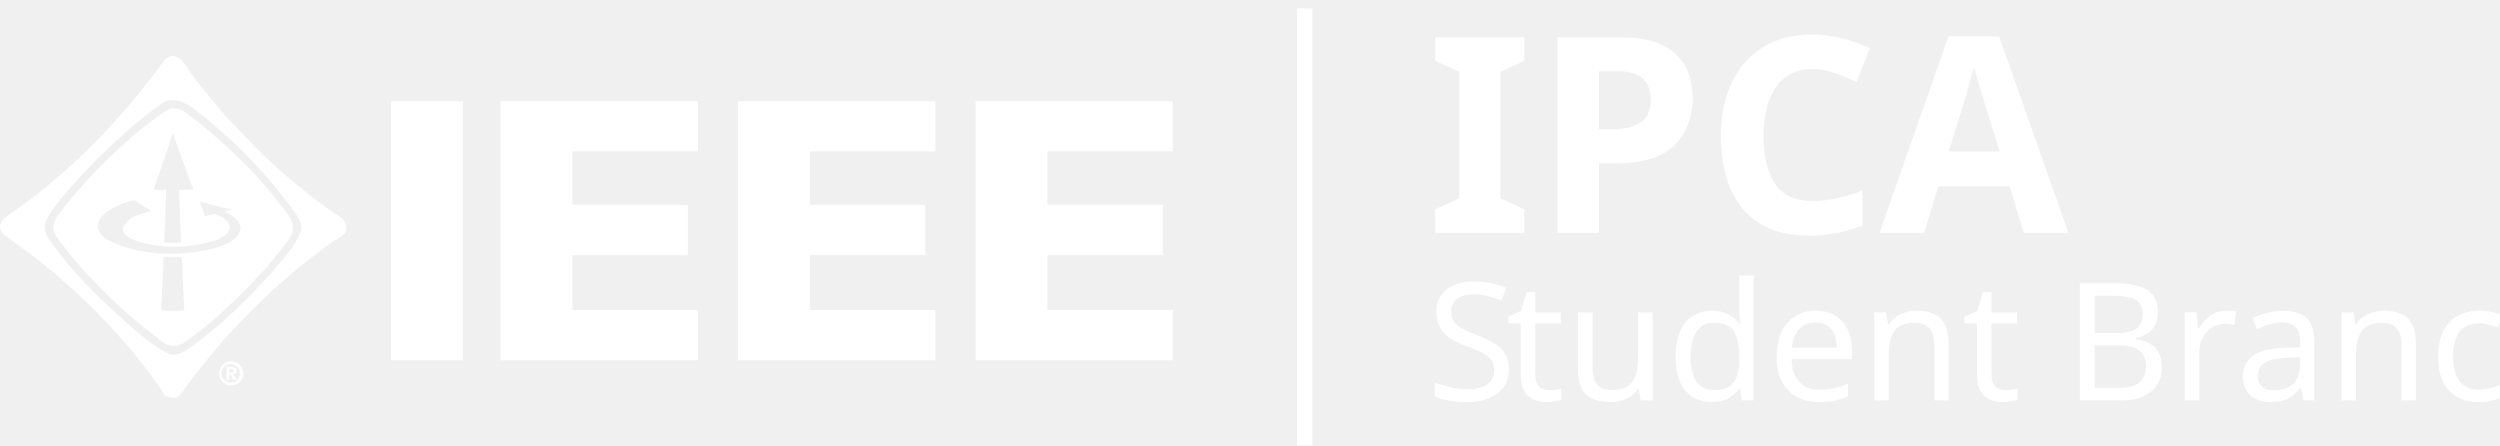
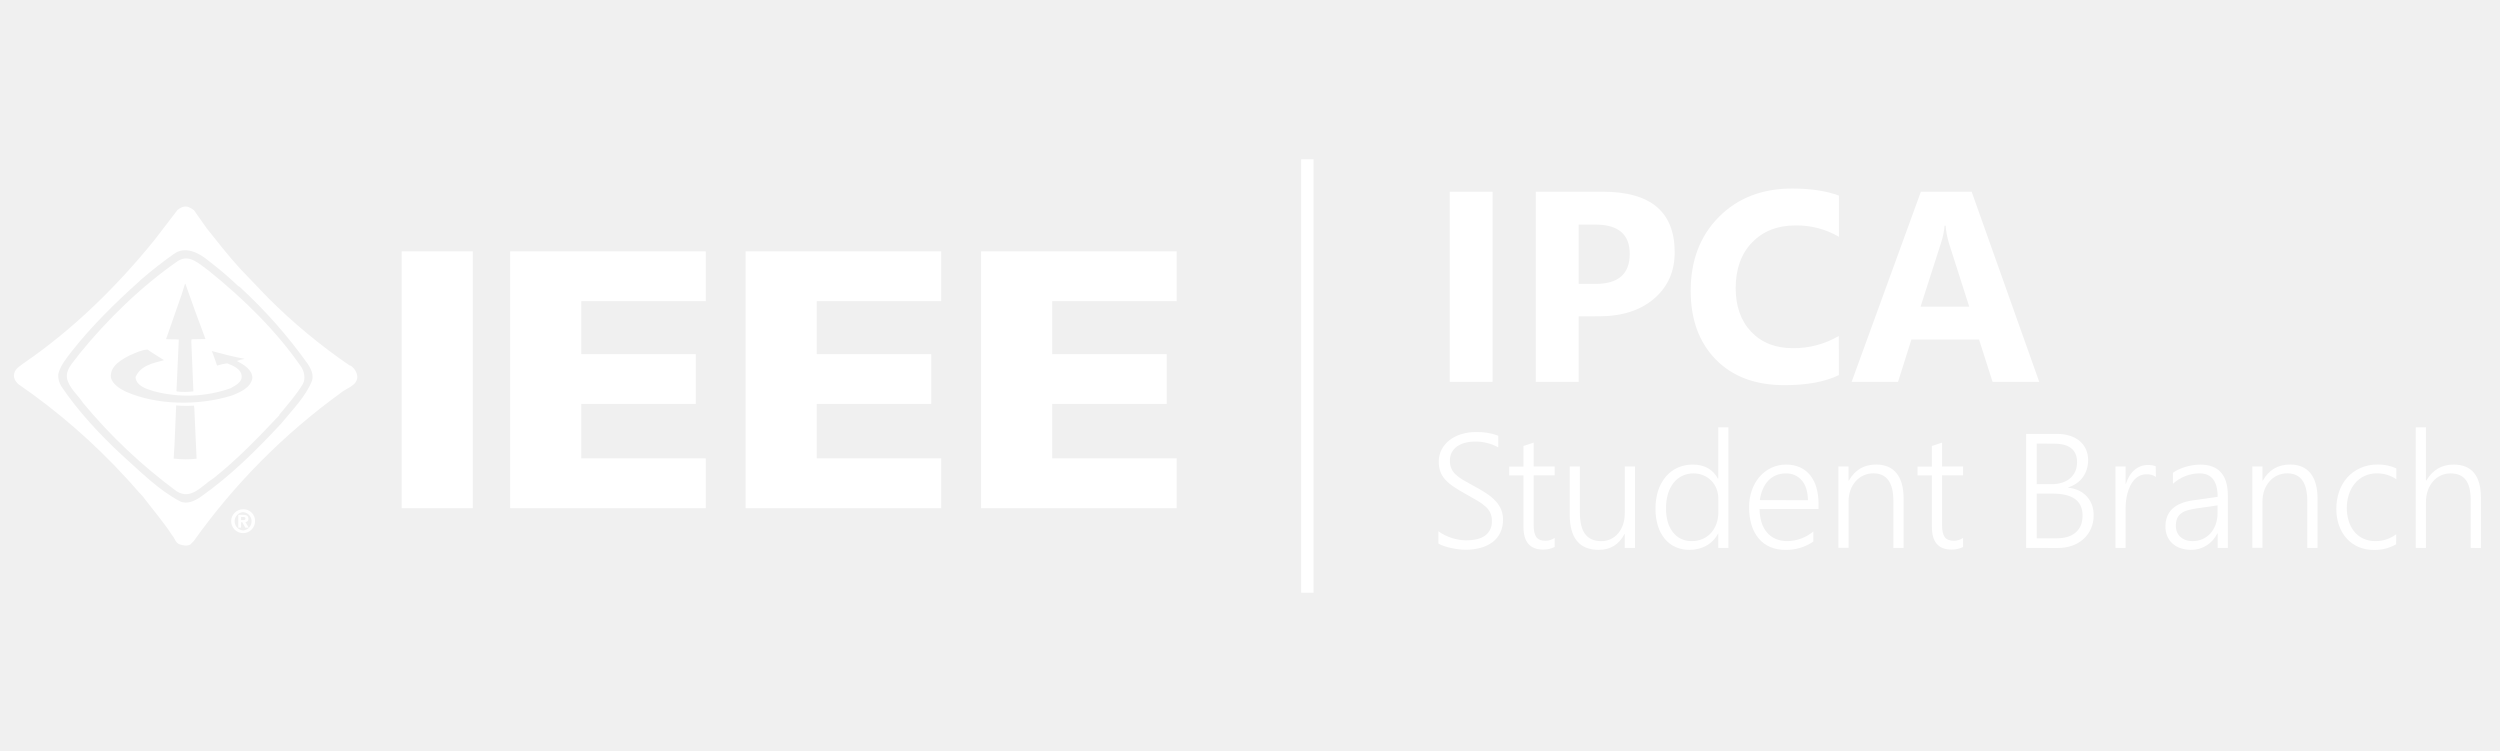
- <svg xmlns="http://www.w3.org/2000/svg" viewBox="0 0 1134.485 202.198">
+ <svg xmlns="http://www.w3.org/2000/svg" viewBox="0 0 1417.32 425.2">
  <defs>
-     <style>.a,.b,.c,.d{isolation:isolate;}.a{font-size:124.29px;font-family:LeelawadeeUI-Bold, Leelawadee UI;font-weight:700;}.a,.c,.d,.e,.f,.g{fill:#fff;}.c,.d{font-size:74.58px;font-family:LeelawadeeUI-Semilight, Leelawadee UI;font-weight:300;}.c{letter-spacing:-0.03em;}.f{fill-rule:evenodd;}.g{stroke:#fff;stroke-miterlimit:10;stroke-width:7px;}</style>
+     <style>.a,.c{fill:#fff;}.b{fill:none;}.c{fill-rule:evenodd;}.d{fill:#035b98;stroke:#fff;stroke-miterlimit:10;stroke-width:7px;}</style>
  </defs>
-   <text class="a" transform="translate(647.314 105.6582)">IPCA</text>
-   <g class="b">
-     <text class="c" transform="translate(647.314 181.6982)">S</text>
-     <text class="d" transform="translate(683.254 181.6982)">tudent Branch</text>
-   </g>
-   <polygon class="e" points="177.494 163.488 177.494 45.928 210.054 45.928 210.054 163.488 177.494 163.488 177.494 163.488" />
-   <polygon class="e" points="227.144 163.488 227.144 45.928 316.704 45.928 316.704 68.718 259.714 68.718 259.714 92.978 312.134 92.978 312.134 115.778 259.714 115.778 259.714 140.688 316.704 140.688 316.704 163.488 227.144 163.488 227.144 163.488" />
-   <polygon class="e" points="334.944 163.488 334.944 45.928 424.484 45.928 424.484 68.718 367.504 68.718 367.504 92.978 419.914 92.978 419.914 115.778 367.504 115.778 367.504 140.688 424.484 140.688 424.484 163.488 334.944 163.488 334.944 163.488" />
-   <polygon class="e" points="442.714 163.488 442.714 45.928 532.264 45.928 532.264 68.718 475.294 68.718 475.294 92.978 527.714 92.978 527.714 115.778 475.294 115.778 475.294 140.688 532.264 140.688 532.264 163.488 442.714 163.488 442.714 163.488" />
-   <path class="e" d="M82.942,70.57c5.19-4,11.72-.68,16.09,3a156.602,156.602,0,0,1,13.52,11.54l.76.44a223.851,223.851,0,0,1,31.14,35.31c1.43,2.2,2.7,4.69,1.9,7.6-2.9,7.37-8.9,13.25-14.14,19.67-11.32,12.19-23.27,24-36.64,33.4-2.71,1.91-6.36,3.68-9.6,2.16-9.84-5.16-18.15-13.6-26.76-21.29-10-9.26-20-20.05-27.6-31.34a9.25,9.25,0,0,1-1.41-5.62c1-3.9,3.64-7.1,6.17-10.39,9-11.4,19.91-22.22,31-32.1a7.729,7.729,0,0,1,1.13-1.05c4.75-4.11,9.48-7.75,14.46-11.33Zm15.22-11.86-5.88-8.33a10.85,10.85,0,0,0-2.42-1.38c-1.73-.75-3.6.15-5,1.23l-10.64,13.85c-17.06,21.13-37.26,40.87-59.3,56-1.74,1.36-4.33,2.69-4.87,4.94-.58,2,.47,3.68,1.72,4.93a290.13,290.13,0,0,1,49.54,43c2.66,2.8,4.83,5.59,7.43,8.22,4.39,5.84,9.56,11.73,13.59,18,1.27,1.33,1.49,3.5,3.47,4.15,1.55.54,3.46.9,4.94,0l1.47-1.48a294.35,294.35,0,0,1,67.24-67.82c2.59-2.31,7.53-3.17,7.6-7.47a6.8,6.8,0,0,0-3-5l-.43-.07a260.531,260.531,0,0,1-37.4-30.92l-12.92-13.49c-5.23-5.8-10.32-12.22-15.15-18.35Zm-13.31,15c5.3-3.61,10.07,1.44,14.18,4.33,15.9,12.8,30.91,27.45,42.34,44,1.44,2.13,2.09,5.45.8,7.86-3,5-7,9.46-10.75,14v.25c-9.46,10.07-19.44,20.41-30.23,28.93-5.27,3.21-10.1,10.21-16.88,5.87a243.65,243.65,0,0,1-42.75-40.24c-2.13-3.31-5.44-6-6.92-9.77-2.06-5.08,2.48-8.73,5.09-12.56,12.77-15.75,28.63-31.2,45.12-42.59Zm3.35,10.39-1.44,4.61-7.22,20.67c1.81.18,4,0,5.82.18v.17l-1,23.38.18.25a30.7,30.7,0,0,0,7.54-.06v-.37l-.94-22.67.14-.77,6.35-.11c-3.17-8.36-6.24-16.81-9.2-25.28Zm-24.56,32.38c-4,2-10,5.09-9.34,10.64.87,3,4.15,5,6.74,6.24,14.41,6.35,33.41,6.58,48.56,1.86,3.74-1.45,8.76-3.54,9.45-8.12,0-3.79-4-6.17-6.93-7.62v-.18a12.77,12.77,0,0,1,3.2-.86v-.1c-5.08-.91-10-2.24-14.89-3.54,1,2.16,1.63,4.43,2.42,6.67a27.48,27.48,0,0,1,4.58-1c2.6,1,6.31,2.46,6.68,5.7.28,3-3,4.51-5.13,5.74a59.44,59.44,0,0,1-35.21,1.36c-3.2-1-7.82-2.3-8.22-6.38,2.27-5.37,8.15-6.48,13.06-7.79-2.52-1.62-5.09-3.06-7.53-4.87-2.64.15-5.06,1.3-7.44,2.34Zm20.52,23.31c-.43,8.3-.53,16-1.15,24.31a46.001,46.001,0,0,0,10.5.07l-1.06-23.16-.18-1.1a56.771,56.771,0,0,1-8.12-.08Z" transform="translate(-9.88809 -23.32178)" />
-   <path class="f" d="M114.802,187.31a5.47,5.47,0,1,0,5.47,5.47l0-.02a5.28,5.28,0,0,0-5.104-5.451Q114.985,187.303,114.802,187.31Zm0,9.66h0a4.2,4.2,0,1,1,3.911-4.471q.009.135.009.271a4,4,0,0,1-3.794,4.196Q114.865,196.969,114.802,196.97Zm2.45-5.37c0-1.35-.89-1.77-2.42-1.77h-2.19v5.88h1.25v-2.47h.6l1.35,2.47h1.5l-1.51-2.58a1.38,1.38,0,0,0,1.42-1.53Zm-2.24.64h-1.12v-1.42h.89c.48,0,1.13,0,1.13.65s-.33.77-.9.77Z" transform="translate(-9.88809 -23.32178)" />
-   <line class="g" x1="592.074" y1="3.768" x2="592.074" y2="202.198" />
+   <path class="a" d="M846.19,216.48H821.91V108.69h24.28Z" />
+   <path class="a" d="M895,179.35v37.13H870.69V108.69h38q40.74,0,40.74,34.35,0,16.25-11.69,26.27t-31.23,10Zm0-52v33.6h9.55q19.4,0,19.39-17,0-16.62-19.39-16.62Z" />
+   <path class="a" d="M1042.52,212.65q-11.8,5.72-30.82,5.71-24.8,0-39-14.58t-14.2-38.86q0-25.86,16-41.95t41.45-16.08q15.8,0,26.61,4v23.38a47.11,47.11,0,0,0-24.65-6.46q-15.2,0-24.51,9.54T984,163.19q0,15.63,8.8,24.91t23.67,9.29a50.5,50.5,0,0,0,26-6.92Z" />
+   <path class="a" d="M1156.1,216.48h-26.46l-7.67-24h-38.33l-7.59,24h-26.31L1089,108.69h28.79Zm-39.69-42.62-11.58-36.23a47.27,47.27,0,0,1-1.8-9.69h-.6a41.26,41.26,0,0,1-1.88,9.39l-11.73,36.53Z" />
+   <path class="a" d="M815.45,301.18a22.16,22.16,0,0,0,3.58,2.18,28.92,28.92,0,0,0,4,1.63,30.09,30.09,0,0,0,4.12,1,25.35,25.35,0,0,0,4,.34q7.35,0,11-2.84a9.76,9.76,0,0,0,3.65-8.17,10.88,10.88,0,0,0-.86-4.48,11.05,11.05,0,0,0-2.66-3.59,26.94,26.94,0,0,0-4.56-3.31q-2.75-1.65-6.49-3.72-4.14-2.26-7.1-4.27a25.77,25.77,0,0,1-4.83-4.1,13.92,13.92,0,0,1-2.75-4.53,16.49,16.49,0,0,1-.88-5.55,14.7,14.7,0,0,1,1.67-7,16.5,16.5,0,0,1,4.51-5.3,20.9,20.9,0,0,1,6.65-3.35,27.29,27.29,0,0,1,8.14-1.18A33.72,33.72,0,0,1,849.41,247v6.63A26.56,26.56,0,0,0,836,250.35a20.32,20.32,0,0,0-5.44.7,14.28,14.28,0,0,0-4.46,2,9.81,9.81,0,0,0-3,3.36,9.49,9.49,0,0,0-1.11,4.67,11.44,11.44,0,0,0,.75,4.35,10.2,10.2,0,0,0,2.39,3.45,23,23,0,0,0,4.32,3.23c1.79,1.06,4,2.29,6.57,3.67a78.42,78.42,0,0,1,7.08,4.22,27.7,27.7,0,0,1,5,4.28,16.15,16.15,0,0,1,3,4.74,15,15,0,0,1,1,5.57,16.81,16.81,0,0,1-1.58,7.46,14.64,14.64,0,0,1-4.42,5.35,20.12,20.12,0,0,1-6.77,3.2,32.32,32.32,0,0,1-8.61,1.08,31,31,0,0,1-3.65-.25,41.3,41.3,0,0,1-4.29-.72,39.84,39.84,0,0,1-4.12-1.13,14.53,14.53,0,0,1-3.18-1.42Z" />
+   <path class="a" d="M881.38,310.11a14.32,14.32,0,0,1-6.49,1.48q-11.19,0-11.19-12.89V269.52h-8.11v-5h8.11V252.83l5.78-1.89v13.53h11.9v5h-11.9v28.27q0,4.69,1.53,6.77t5.18,2.07a9.33,9.33,0,0,0,5.19-1.62Z" />
+   <path class="a" d="M921.11,310.65V302.8h-.18q-4.68,8.93-14.56,8.93-16.47,0-16.46-20.12V264.47h5.77v26.06q0,8.31,3,12.27t9,4a12.63,12.63,0,0,0,5.44-1.15,12.44,12.44,0,0,0,4.24-3.25,15.09,15.09,0,0,0,2.77-5,20.18,20.18,0,0,0,1-6.49V264.47h5.78v46.18Z" />
+   <path class="a" d="M974.15,310.65v-8.12H974a16.39,16.39,0,0,1-6.56,6.79,19.29,19.29,0,0,1-9.68,2.41,18.89,18.89,0,0,1-7.87-1.6,16.91,16.91,0,0,1-6.06-4.62,21.47,21.47,0,0,1-3.9-7.31,31.6,31.6,0,0,1-1.38-9.7A33,33,0,0,1,940,278.29a23.75,23.75,0,0,1,4.29-7.94,19.26,19.26,0,0,1,6.67-5.14,20.2,20.2,0,0,1,8.68-1.83q10,0,14.3,8h.18V242.28h5.77v68.37Zm0-27.87a15.16,15.16,0,0,0-1-5.64,14.15,14.15,0,0,0-2.88-4.56,13.59,13.59,0,0,0-4.45-3.06,14.18,14.18,0,0,0-5.7-1.13,14.67,14.67,0,0,0-6.31,1.35,13.84,13.84,0,0,0-4.94,3.9,18.84,18.84,0,0,0-3.21,6.2,27.9,27.9,0,0,0-1.14,8.3,27.49,27.49,0,0,0,1,7.85,16.92,16.92,0,0,0,3,5.86,12.78,12.78,0,0,0,4.57,3.66,13.67,13.67,0,0,0,5.91,1.26,15.37,15.37,0,0,0,6.34-1.26,13.82,13.82,0,0,0,4.78-3.48,15.6,15.6,0,0,0,3-5.18,18.78,18.78,0,0,0,1.06-6.36Z" />
+   <path class="a" d="M997.56,288.59a26,26,0,0,0,1.12,7.63,16.16,16.16,0,0,0,3.12,5.72,13.32,13.32,0,0,0,4.94,3.59,16.47,16.47,0,0,0,6.56,1.24,23.46,23.46,0,0,0,14.74-5.46V307a26.87,26.87,0,0,1-16,4.74,21.19,21.19,0,0,1-8.43-1.62,17.52,17.52,0,0,1-6.45-4.72,21.4,21.4,0,0,1-4.11-7.6,33.72,33.72,0,0,1-1.44-10.28,28.11,28.11,0,0,1,1.58-9.6,23.71,23.71,0,0,1,4.37-7.65,20.32,20.32,0,0,1,6.63-5.05,19.23,19.23,0,0,1,8.39-1.83,18.83,18.83,0,0,1,7.89,1.56,15.53,15.53,0,0,1,5.75,4.44,20.09,20.09,0,0,1,3.54,7,33,33,0,0,1,1.22,9.29v2.88Zm27.42-5q-.13-7.21-3.43-11.18a11.24,11.24,0,0,0-9.15-4,14.1,14.1,0,0,0-5.44,1,13,13,0,0,0-4.4,3,16.17,16.17,0,0,0-3.13,4.78,23.87,23.87,0,0,0-1.74,6.33Z" />
+   <path class="a" d="M1073.41,310.65V284q0-15.65-11.36-15.65a13.16,13.16,0,0,0-5.59,1.19,13.49,13.49,0,0,0-4.45,3.32,15.71,15.71,0,0,0-2.93,5,18.37,18.37,0,0,0-1.06,6.29v26.43h-5.77V264.47H1048v8h.18q5.15-9.11,15.47-9.11,7.57,0,11.55,4.92t4,14.21v28.14Z" />
+   <path class="a" d="M1112.92,310.11a14.32,14.32,0,0,1-6.49,1.48q-11.19,0-11.19-12.89V269.52h-8.12v-5h8.12V252.83l5.77-1.89v13.53h11.91v5H1101v28.27c0,3.13.52,5.39,1.54,6.77s2.75,2.07,5.18,2.07a9.33,9.33,0,0,0,5.19-1.62Z" />
+   <path class="a" d="M1148.68,310.65V246h17.68a22.71,22.71,0,0,1,7.24,1.08,16.17,16.17,0,0,1,5.5,3,13.21,13.21,0,0,1,3.5,4.71,14.83,14.83,0,0,1,1.22,6.05,17.36,17.36,0,0,1-.77,5.23,15.64,15.64,0,0,1-2.21,4.44,14.42,14.42,0,0,1-3.54,3.47,17.58,17.58,0,0,1-4.76,2.33v.18a17.41,17.41,0,0,1,5.91,1.58,14.72,14.72,0,0,1,4.55,3.29,14.39,14.39,0,0,1,2.94,4.76,16.71,16.71,0,0,1,1,6,18.57,18.57,0,0,1-1.48,7.51,17.21,17.21,0,0,1-4.18,5.86,18.88,18.88,0,0,1-6.38,3.81,23.4,23.4,0,0,1-8.16,1.36Zm6-59.17v23h8.39a19.39,19.39,0,0,0,6-.85,13,13,0,0,0,4.56-2.49,10.88,10.88,0,0,0,2.91-3.92,12.8,12.8,0,0,0,1-5.18q0-10.52-13.08-10.51Zm0,28.36v25.35h11.14q7.17,0,11-3.36t3.85-9.54q0-12.45-16.91-12.45Z" />
+   <path class="a" d="M1222.24,270.37a8.64,8.64,0,0,0-5.23-1.48,9,9,0,0,0-4.06.87,10.45,10.45,0,0,0-3.09,2.37,13.89,13.89,0,0,0-2.25,3.45,23.42,23.42,0,0,0-1.49,4.08,28.93,28.93,0,0,0-.81,4.29,35,35,0,0,0-.25,4.1v22.6h-5.73V264.47h5.73v9.87h.18a20.44,20.44,0,0,1,2-4.53,14.22,14.22,0,0,1,2.86-3.38,12.09,12.09,0,0,1,3.54-2.1,11.42,11.42,0,0,1,4-.72,15.6,15.6,0,0,1,2.5.18,9.5,9.5,0,0,1,2,.54Z" />
+   <path class="a" d="M1257.24,310.65v-8.21h-.18a17,17,0,0,1-6.16,6.85,16.25,16.25,0,0,1-8.82,2.44,18.06,18.06,0,0,1-6-1,12.85,12.85,0,0,1-4.55-2.68,11.88,11.88,0,0,1-2.89-4.17,14,14,0,0,1-1-5.37q0-6.27,3.88-10t11.72-4.85l14-2q0-13.31-10.33-13.3a22.57,22.57,0,0,0-15,5.91V268a19.58,19.58,0,0,1,3.27-1.87,29.74,29.74,0,0,1,3.85-1.44,32.32,32.32,0,0,1,4.17-.95,27.48,27.48,0,0,1,4.18-.34q7.71,0,11.65,4.33t4,12.9v30Zm-11.91-22.42a36.17,36.17,0,0,0-5.32,1.13,10.86,10.86,0,0,0-3.65,1.83,6.68,6.68,0,0,0-2.12,2.84,11.3,11.3,0,0,0-.68,4.17,9,9,0,0,0,.65,3.43,7.77,7.77,0,0,0,1.9,2.73,8.69,8.69,0,0,0,3,1.78,12.06,12.06,0,0,0,4,.63,13.32,13.32,0,0,0,10.08-4.42,15.26,15.26,0,0,0,2.93-5,18.26,18.26,0,0,0,1.06-6.27v-4.56Z" />
+   <path class="a" d="M1308.06,310.65V284q0-15.65-11.36-15.65a13.19,13.19,0,0,0-5.59,1.19,13.35,13.35,0,0,0-4.44,3.32,15.55,15.55,0,0,0-2.94,5,18.37,18.37,0,0,0-1.06,6.29v26.43h-5.77V264.47h5.77v8h.18q5.14-9.11,15.47-9.11,7.58,0,11.55,4.92t4,14.21v28.14Z" />
+   <path class="a" d="M1358.44,308.57a24.17,24.17,0,0,1-12.45,3.2,21.37,21.37,0,0,1-8.93-1.71,19.52,19.52,0,0,1-6.76-4.89,21.81,21.81,0,0,1-4.29-7.4,28,28,0,0,1-1.48-9.27,29.81,29.81,0,0,1,1.57-9.76,23.54,23.54,0,0,1,4.6-8,21.77,21.77,0,0,1,7.4-5.39,23.88,23.88,0,0,1,10-2,24.44,24.44,0,0,1,10.46,2.21v6.14a19.35,19.35,0,0,0-10.91-3.34,16.42,16.42,0,0,0-7.3,1.56,15.5,15.5,0,0,0-5.39,4.24,18.89,18.89,0,0,0-3.34,6.26,24.66,24.66,0,0,0-1.15,7.6,25.38,25.38,0,0,0,1,7.08,17.4,17.4,0,0,0,3,6,14.34,14.34,0,0,0,5.07,4.12,15.83,15.83,0,0,0,7.21,1.54,19.2,19.2,0,0,0,11.73-3.88Z" />
+   <path class="a" d="M1400.7,310.65V283.5q0-7.75-2.8-11.44t-8.7-3.67a13,13,0,0,0-9.74,4.37,15.94,15.94,0,0,0-3,5.17,19.74,19.74,0,0,0-1.12,6.88v25.84h-5.78V242.28h5.78v30.17h.18q5.4-9.07,15.51-9.07,7.71,0,11.59,4.74t3.88,14v28.55Z" />
+   <polygon class="a" points="227.71 288.1 227.71 142.5 268.04 142.5 268.04 288.1 227.71 288.1 227.71 288.1" />
+   <polygon class="a" points="289.21 288.1 289.21 142.5 400.12 142.5 400.12 170.73 329.54 170.73 329.54 200.77 394.47 200.77 394.47 229.01 329.54 229.01 329.54 259.86 400.12 259.86 400.12 288.1 289.21 288.1 289.21 288.1" />
+   <polygon class="a" points="422.72 288.1 422.72 142.5 533.6 142.5 533.6 170.73 463.04 170.73 463.04 200.77 527.95 200.77 527.95 229.01 463.04 229.01 463.04 259.86 533.6 259.86 533.6 288.1 422.72 288.1 422.72 288.1" />
+   <polygon class="a" points="556.18 288.1 556.18 142.5 667.1 142.5 667.1 170.73 596.54 170.73 596.54 200.77 661.45 200.77 661.45 229.01 596.54 229.01 596.54 259.86 667.1 259.86 667.1 288.1 556.18 288.1 556.18 288.1" />
+   <rect class="b" x="7.86" y="117.07" width="659.24" height="192.18" />
+   <path class="a" d="M98.35,144.14c6.43-5,14.52-.85,19.93,3.75A193.12,193.12,0,0,1,135,162.14l.94.54a278.62,278.62,0,0,1,38.61,43.74c1.77,2.72,3.34,5.8,2.35,9.41-3.65,9.12-11.07,16.4-17.55,24.36-14,15.1-28.82,29.71-45.39,41.36-3.35,2.37-7.87,4.56-11.88,2.68C89.92,277.85,79.64,267.39,69,257.87,56.59,246.39,44.17,233,34.79,219.05a11.38,11.38,0,0,1-1.75-7c1.21-4.83,4.51-8.8,7.64-12.87,11.08-14.12,24.66-27.52,38.37-39.76a10.56,10.56,0,0,1,1.4-1.3c5.89-5.09,11.74-9.6,17.9-14Zm18.85-14.7-7.28-10.32a14,14,0,0,0-3-1.71c-2.15-.93-4.46.2-6.21,1.53L87.54,136.1C66.41,162.27,41.4,186.71,14.1,205.44c-2.16,1.69-5.36,3.33-6,6.11-.72,2.5.58,4.56,2.13,6.12A358,358,0,0,1,71.55,271c3.31,3.47,6,6.92,9.21,10.18,5.44,7.24,11.83,14.53,16.83,22.3,1.57,1.64,1.84,4.33,4.29,5.13,1.92.66,4.29,1.12,6.12,0l1.82-1.83a364.76,364.76,0,0,1,83.34-84c3.21-2.87,9.33-3.93,9.42-9.25a8.46,8.46,0,0,0-3.76-6.21l-.53-.08A323.49,323.49,0,0,1,152,168.88l-16-16.71C129.49,145,123.19,137,117.2,129.44Zm-16.48,18.63c6.57-4.47,12.47,1.79,17.56,5.37,19.7,15.85,38.28,34,52.44,54.48,1.79,2.65,2.6,6.75,1,9.75-3.68,6.12-8.63,11.71-13.32,17.38v.31c-11.71,12.47-24.08,25.28-37.44,35.84-6.52,4-12.51,12.63-20.91,7.26a302,302,0,0,1-52.95-50c-2.62-4.1-6.73-7.45-8.56-12.1-2.56-6.29,3.07-10.81,6.3-15.55,15.82-19.51,35.46-38.64,55.88-52.75Zm4.15,12.86-1.78,5.72-8.94,25.6c2.24.23,5,0,7.21.23v.21l-1.31,28.95.23.31a37.94,37.94,0,0,0,9.34-.08v-.46l-1.17-28.08.18-1,7.86-.13c-3.92-10.36-7.73-20.83-11.39-31.32ZM74.46,201c-5,2.51-12.39,6.31-11.58,13.18C64,218,68,220.4,71.24,222c17.77,7.83,41.37,8.09,60.14,2.25,4.63-1.79,10.85-4.38,11.7-10-.05-4.69-5-7.65-8.58-9.44v-.22a15.22,15.22,0,0,1,4-1.07v-.13c-6.29-1.12-12.35-2.77-18.44-4.38,1.17,2.67,2,5.49,3,8.27a33,33,0,0,1,5.68-1.3c3.21,1.25,7.81,3,8.27,7.05.35,3.75-3.75,5.58-6.35,7.11A73.58,73.58,0,0,1,87,221.73c-4-1.25-9.69-2.86-10.18-7.91,2.82-6.64,10.1-8,16.18-9.64-3.13-2-6.31-3.8-9.34-6-3.27.18-6.26,1.61-9.2,2.9Zm25.41,28.87c-.53,10.28-.66,19.8-1.42,30.1a56.31,56.31,0,0,0,13,.1l-1.29-28.74-.23-1.36a69.22,69.22,0,0,1-10-.1Z" />
+   <path class="c" d="M137.82,288.71a6.77,6.77,0,1,0,6.77,6.76A6.54,6.54,0,0,0,137.82,288.71Zm0,12v0a5.2,5.2,0,0,1,0-10.37,5.21,5.21,0,0,1,0,10.39Zm3-6.65c0-1.67-1.1-2.19-3-2.19h-2.73v7.28h1.56v-3.06h.74l1.68,3.06H141l-1.88-3.2A1.7,1.7,0,0,0,140.84,294Zm-2.76.79h-1.39v-1.76h1.1c.59,0,1.4.06,1.4.81S138.78,294.82,138.08,294.82Z" />
+   <line class="d" x1="741.16" y1="90.29" x2="741.16" y2="336.04" />
</svg>
